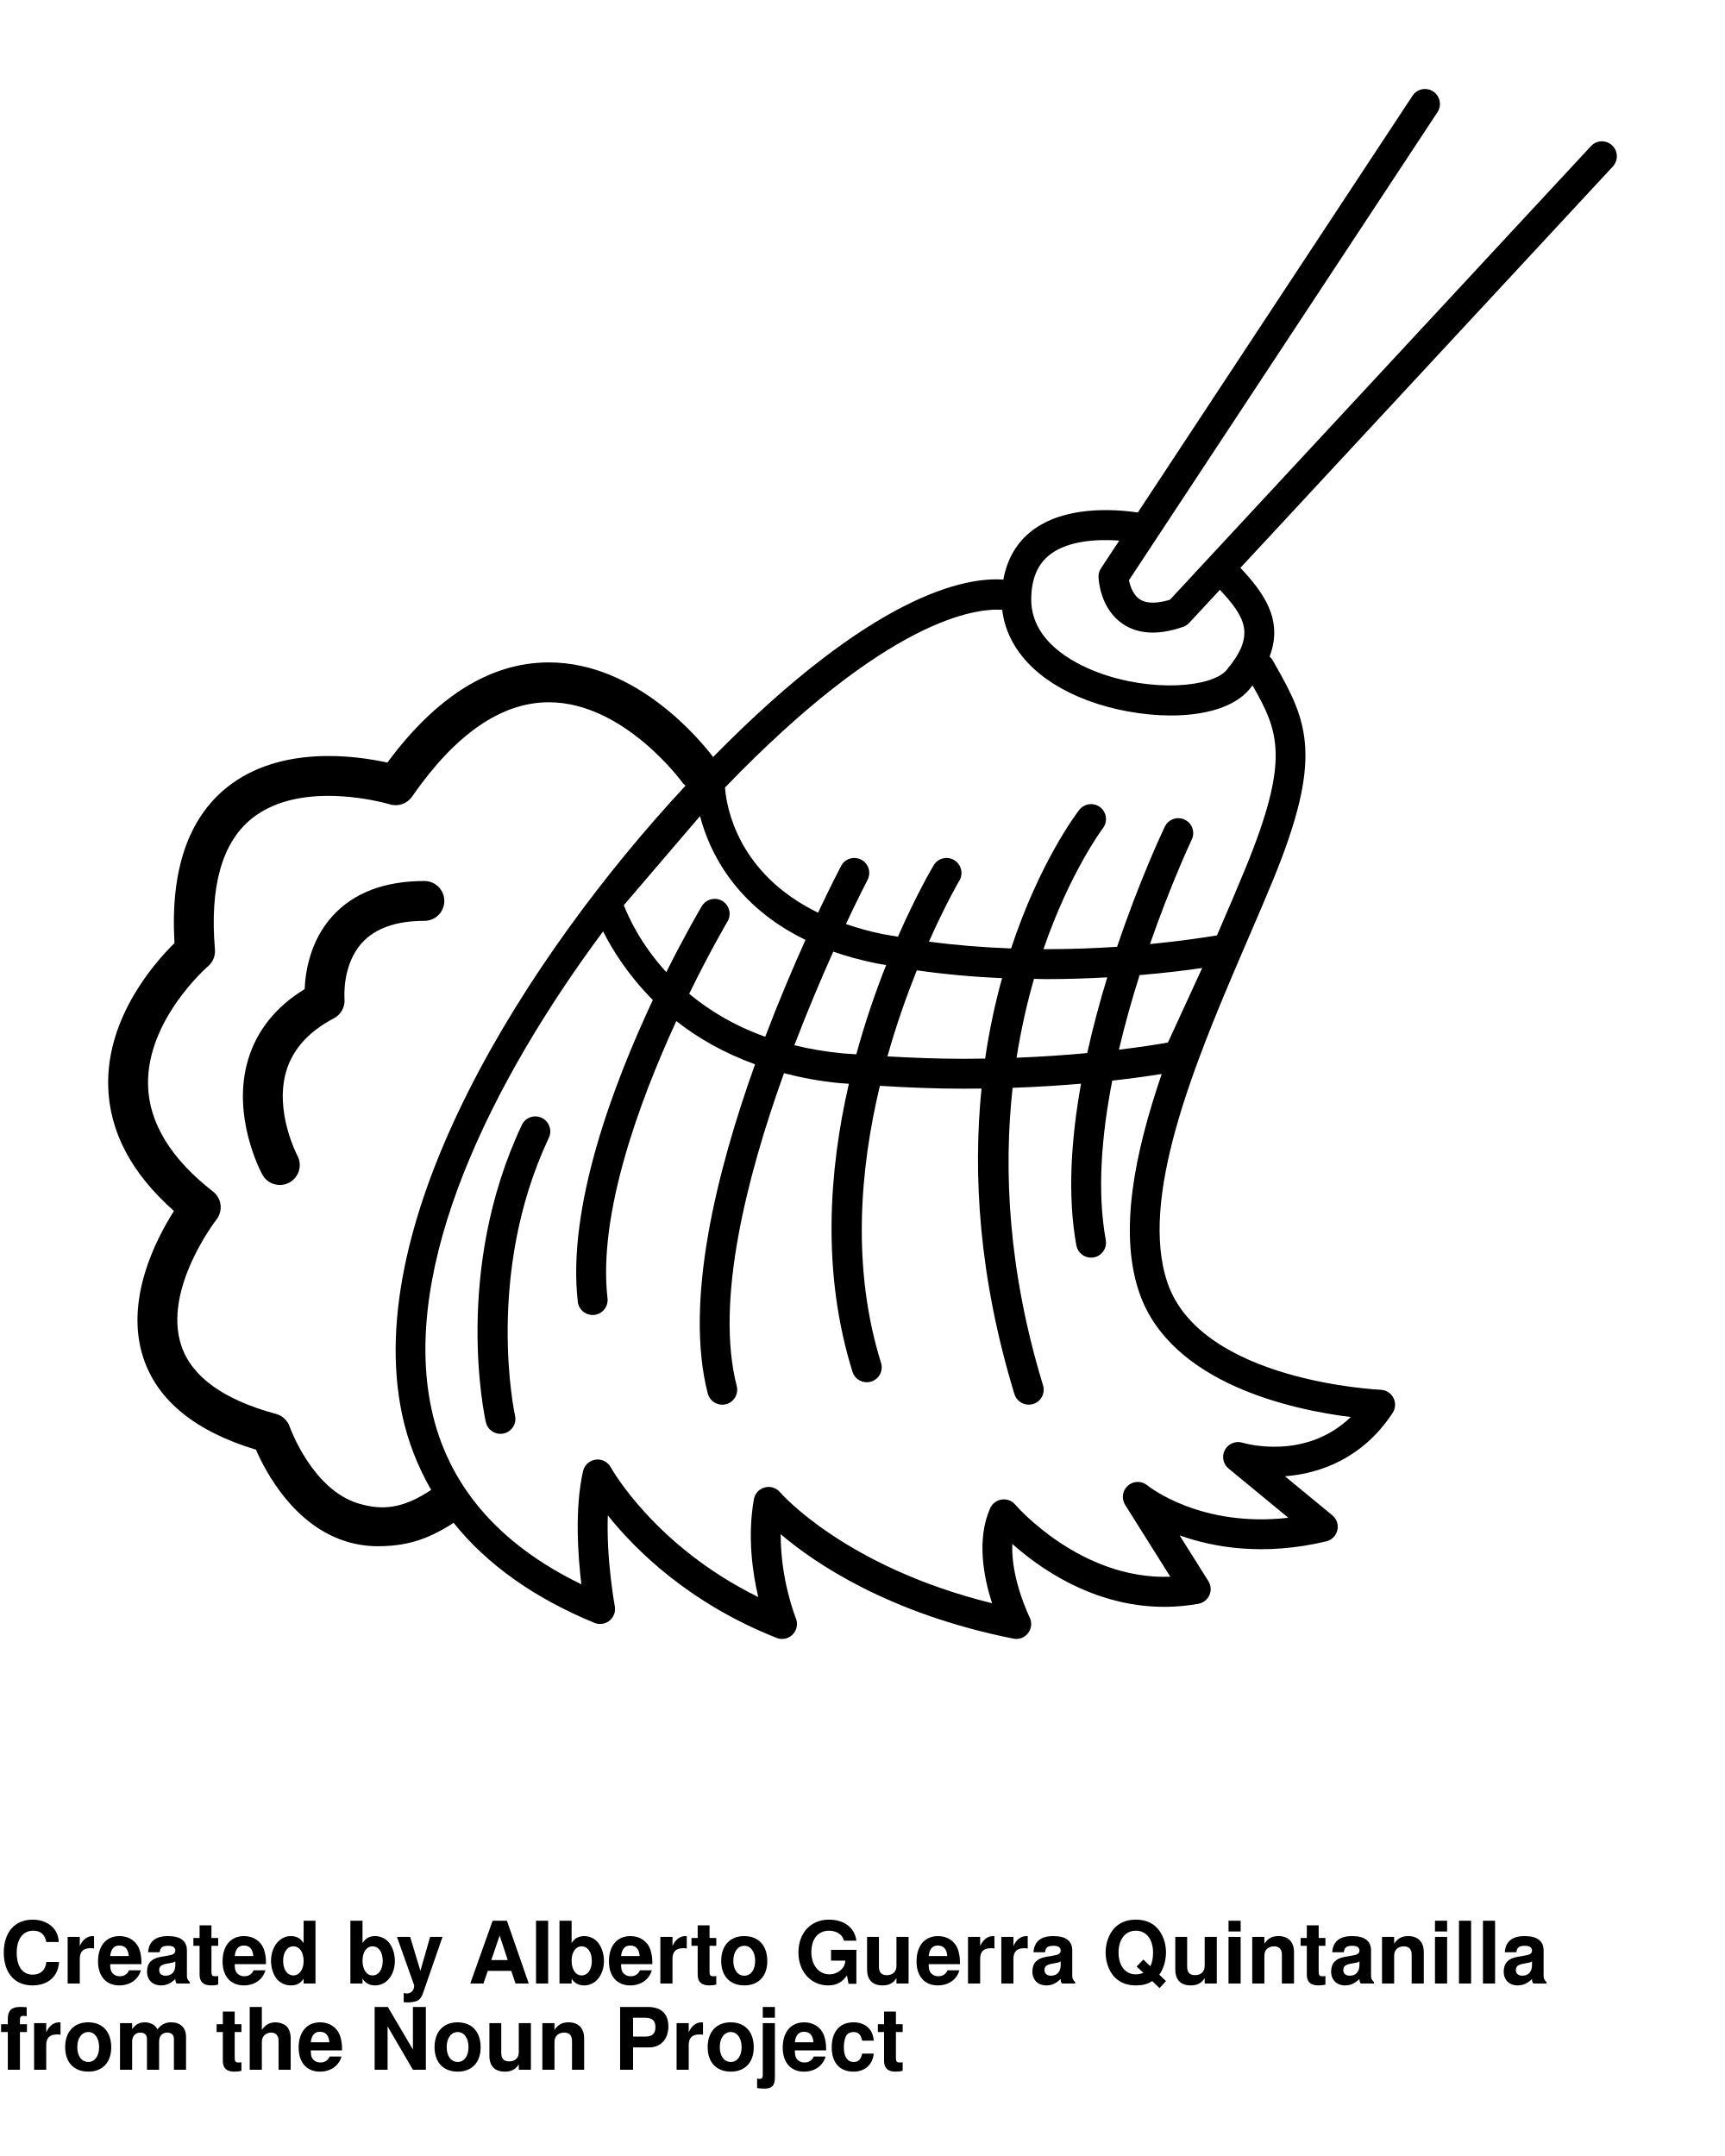
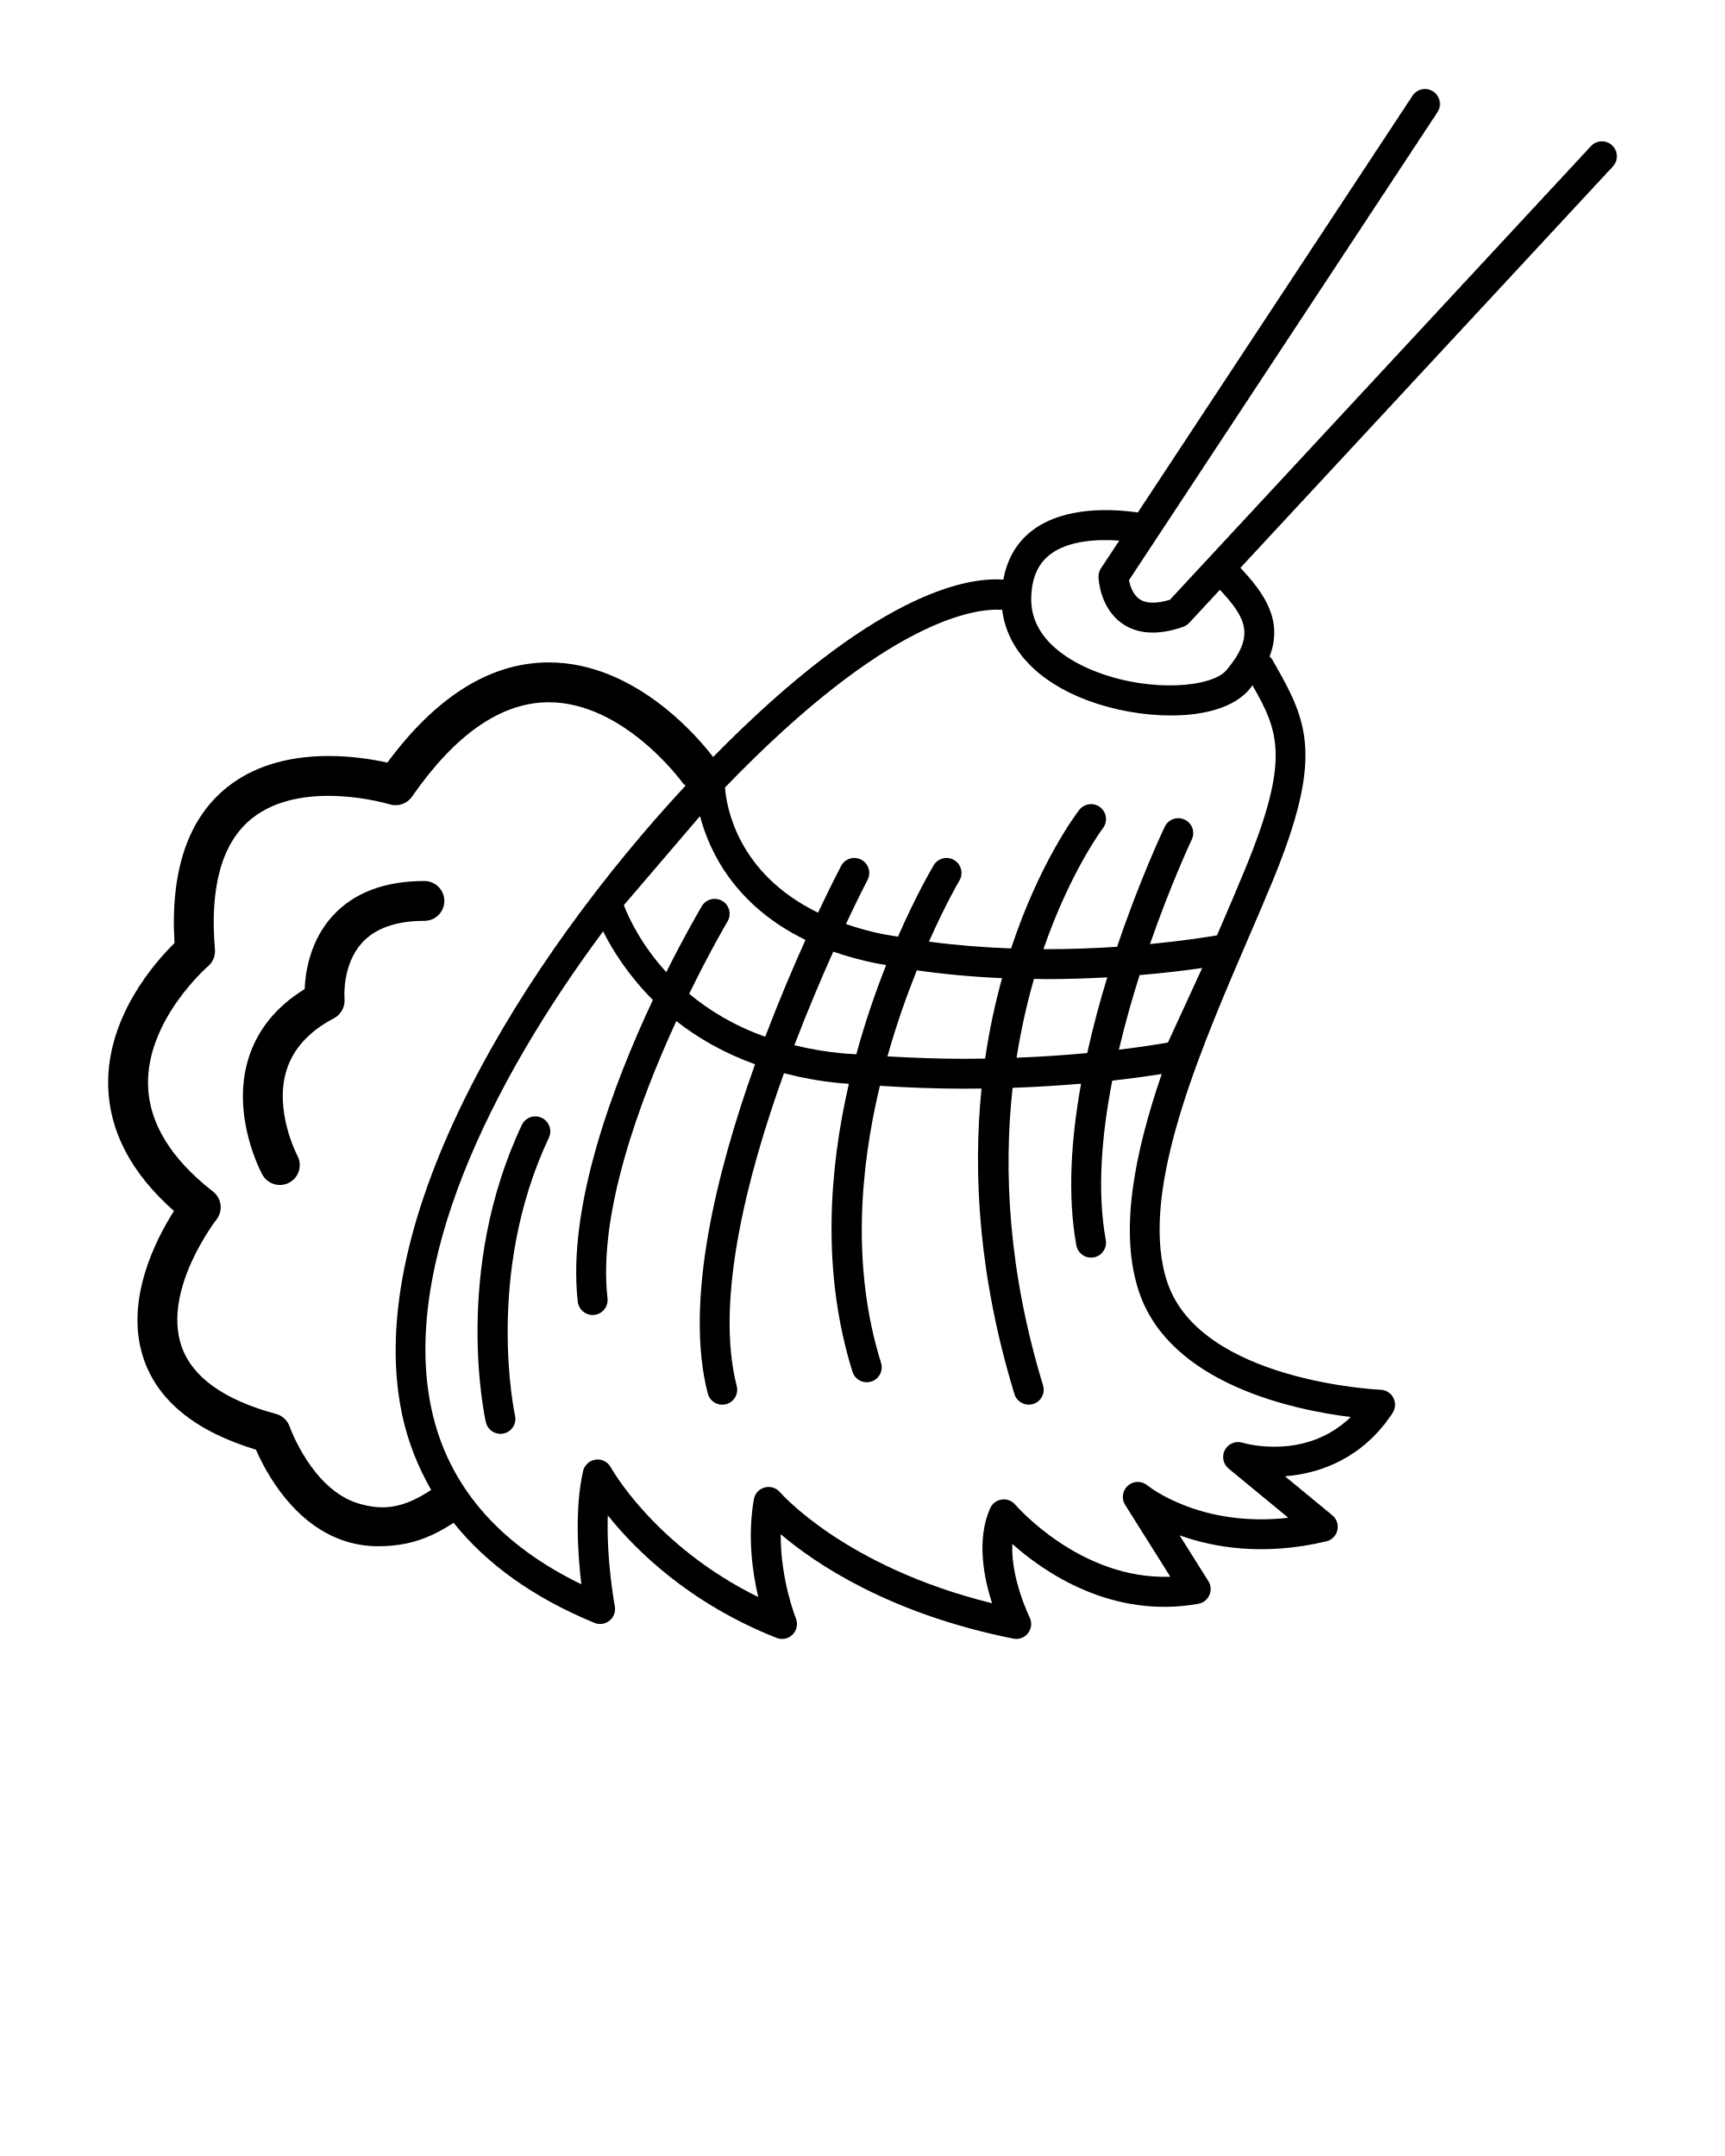
<svg xmlns="http://www.w3.org/2000/svg" version="1.1" x="0px" y="0px" viewBox="0 0 100 125" enable-background="new 0 0 100 100" xml:space="preserve">
  <g>
    <path d="M31.403,64.809c-0.435-0.205-0.951-0.018-1.153,0.416c-3.982,8.448-2.165,16.874-2.085,17.228   c0.09,0.404,0.448,0.678,0.846,0.678c0.062,0,0.125-0.006,0.189-0.021c0.467-0.104,0.761-0.567,0.657-1.034   c-0.019-0.082-1.771-8.195,1.961-16.112C32.021,65.53,31.835,65.013,31.403,64.809z" />
    <path d="M67.53,30.48L83.331,6.505c0.264-0.399,0.153-0.938-0.246-1.201c-0.402-0.264-0.938-0.153-1.201,0.248L65.961,29.713   c-1.463-0.211-4.265-0.374-6.127,1.049c-0.899,0.689-1.45,1.648-1.67,2.843c-2.171-0.16-7.521,0.812-16.824,10.285   c-0.698-0.922-4.407-5.485-9.524-5.485c-0.017,0-0.034,0-0.05,0c-3.346,0.02-6.475,1.973-9.31,5.809   c-1.816-0.404-6.22-1.037-9.302,1.438c-2.266,1.82-3.287,4.854-3.038,9.026c-1.119,1.097-3.93,4.262-3.845,8.266   c0.056,2.638,1.337,5.078,3.814,7.265c-1.047,1.643-2.878,5.186-1.773,8.525c0.816,2.466,3.011,4.252,6.526,5.315   c0.569,1.31,2.217,4.425,5.294,5.339c0.575,0.171,1.164,0.258,1.765,0.258c1.54,0,2.825-0.323,4.398-1.357   c1.918,2.392,4.626,4.343,8.164,5.8c0.294,0.122,0.63,0.07,0.877-0.128c0.246-0.202,0.363-0.521,0.305-0.832   c-0.007-0.035-0.496-2.695-0.406-5.271c1.602,2.005,4.71,5.094,9.781,7.102c0.104,0.041,0.212,0.062,0.32,0.062   c0.227,0,0.45-0.089,0.616-0.258c0.244-0.245,0.317-0.614,0.186-0.937c-0.011-0.027-0.897-2.235-0.879-4.876   c2.007,1.706,6.31,4.618,13.484,6.053c0.332,0.067,0.657-0.06,0.858-0.323c0.201-0.263,0.234-0.616,0.088-0.912   c-0.013-0.027-1.101-2.248-1.003-4.255c1.846,1.647,5.773,4.365,10.782,3.471c0.285-0.05,0.523-0.237,0.641-0.502   c0.118-0.264,0.095-0.567-0.058-0.812l-1.667-2.653c1.982,0.707,4.883,1.209,8.501,0.346c0.321-0.076,0.569-0.327,0.645-0.646   c0.074-0.321-0.041-0.656-0.294-0.865l-2.745-2.262c2.077-0.157,4.533-1.069,6.241-3.673c0.172-0.261,0.19-0.593,0.046-0.872   c-0.143-0.278-0.425-0.457-0.736-0.47c-0.104-0.005-10.408-0.476-12.361-6.203c-1.654-4.851,1.499-12.557,4.263-18.989l0.006-0.018   c0.002-0.001,0.002-0.002,0.002-0.003c0.127-0.296,0.255-0.594,0.38-0.885c0.526-1.215,1.026-2.384,1.477-3.479   c2.887-7.051,2.028-9.117,0.123-12.445l-0.172-0.303c-0.041-0.074-0.103-0.129-0.161-0.186c0.812-2.121-0.339-3.703-1.691-5.143   L93.5,9.651c0.324-0.351,0.304-0.899-0.046-1.225s-0.9-0.306-1.225,0.046L67.823,34.771c-0.578,0.175-1.289,0.285-1.757-0.03   c-0.38-0.257-0.553-0.765-0.618-1.102l1.353-2.053L67.53,30.48z M44.361,60.108c-1.825-0.65-3.265-1.54-4.408-2.49   c1.217-2.491,2.194-4.148,2.222-4.195c0.245-0.412,0.109-0.943-0.301-1.188c-0.412-0.242-0.942-0.109-1.188,0.301   c-0.106,0.18-0.966,1.637-2.06,3.826c-1.459-1.595-2.179-3.15-2.462-3.882l4.417-5.164c0.534,2.047,2.026,5.189,6.114,7.177   C45.984,56.07,45.167,57.992,44.361,60.108z M48.306,55.173c0.757,0.265,1.585,0.494,2.493,0.68   c0.185,0.036,0.384,0.063,0.572,0.099c-0.6,1.51-1.207,3.258-1.73,5.173c-0.251-0.021-0.508-0.028-0.759-0.051   c-1.023-0.094-1.958-0.261-2.832-0.474C46.83,58.559,47.622,56.698,48.306,55.173z M20.799,87.174   c-2.702-0.797-3.993-4.421-4.005-4.456c-0.125-0.362-0.42-0.641-0.791-0.741c-3.043-0.823-4.892-2.156-5.494-3.965   c-1.084-3.259,2.007-7.262,2.039-7.303c0.188-0.242,0.275-0.549,0.238-0.854c-0.038-0.305-0.194-0.582-0.437-0.771   c-2.449-1.91-3.717-3.987-3.767-6.177c-0.087-3.784,3.44-6.852,3.474-6.881c0.284-0.24,0.436-0.606,0.404-0.978   c-0.309-3.645,0.409-6.2,2.135-7.589c2.92-2.351,7.948-0.84,7.998-0.826c0.482,0.149,1.005-0.031,1.293-0.445   c2.5-3.61,5.152-5.451,7.883-5.472c0.016,0,0.031,0,0.046,0c4.367,0,7.73,4.631,7.763,4.678c0.046,0.064,0.11,0.103,0.166,0.154   c-9.251,9.952-18.834,25.134-16.434,36.462c0.335,1.579,0.914,3.028,1.684,4.372C23.346,87.479,22.17,87.576,20.799,87.174z    M66.04,74.929c1.817,5.326,8.963,6.818,12.265,7.228c-2.624,2.534-6.115,1.537-6.277,1.488c-0.392-0.123-0.823,0.054-1.02,0.419   c-0.194,0.364-0.106,0.816,0.215,1.08l3.462,2.852c-5.051,0.579-8.042-1.773-8.178-1.883c-0.327-0.267-0.805-0.261-1.122,0.023   c-0.318,0.281-0.387,0.75-0.16,1.111l2.619,4.168c-5.215,0.191-8.948-4.132-8.989-4.179c-0.191-0.227-0.485-0.34-0.785-0.297   c-0.294,0.043-0.546,0.232-0.669,0.505c-0.808,1.819-0.365,4.039,0.109,5.508c-8.533-2.105-12.253-6.393-12.292-6.438   C45,86.259,44.656,86.15,44.33,86.239c-0.324,0.087-0.57,0.354-0.627,0.685c-0.379,2.154-0.084,4.237,0.254,5.669   c-6.014-2.96-8.522-7.471-8.549-7.52c-0.172-0.318-0.528-0.5-0.88-0.446c-0.358,0.049-0.647,0.314-0.728,0.666   c-0.489,2.153-0.3,4.867-0.098,6.56c-4.835-2.345-7.758-5.771-8.697-10.2c-1.747-8.245,3.397-18.824,9.958-27.655   c0.523,1.049,1.438,2.526,2.883,3.979c-2.274,4.845-4.983,11.986-4.351,17.495c0.051,0.442,0.425,0.768,0.86,0.768   c0.034,0,0.067-0.002,0.1-0.005c0.476-0.056,0.817-0.483,0.763-0.96c-0.562-4.894,1.853-11.431,3.989-16.077   c1.219,0.965,2.732,1.843,4.564,2.508c-2.241,6.258-4.106,13.772-2.742,19.084c0.102,0.392,0.454,0.651,0.839,0.651   c0.071,0,0.144-0.009,0.217-0.026c0.463-0.121,0.743-0.592,0.624-1.056c-1.259-4.9,0.565-12.097,2.739-18.137   c1.011,0.26,2.087,0.47,3.277,0.579c0.16,0.015,0.326,0.019,0.486,0.032c-1.155,5.004-1.593,10.926,0.208,16.699   c0.117,0.371,0.458,0.608,0.829,0.608c0.086,0,0.171-0.013,0.257-0.04c0.459-0.143,0.713-0.629,0.569-1.086   c-1.711-5.485-1.226-11.22-0.067-16.06c1.606,0.099,3.223,0.166,4.845,0.166c0.358,0,0.702-0.004,1.048-0.008   c-0.499,4.941-0.171,10.896,1.907,17.714c0.115,0.373,0.459,0.613,0.832,0.613c0.083,0,0.167-0.013,0.253-0.038   c0.457-0.139,0.715-0.623,0.575-1.081c-2.022-6.632-2.294-12.447-1.766-17.25c1.463-0.053,2.789-0.139,3.969-0.24   c-0.575,3.193-0.801,6.475-0.273,9.374c0.076,0.418,0.44,0.711,0.85,0.711c0.054,0,0.105-0.004,0.157-0.013   c0.472-0.085,0.783-0.537,0.699-1.008c-0.512-2.81-0.244-6.069,0.376-9.242c1.216-0.136,2.188-0.277,2.868-0.387   C65.774,66.859,64.848,71.428,66.04,74.929z M51.446,61.247c0.522-1.859,1.124-3.544,1.703-4.99   c1.579,0.227,3.229,0.379,4.942,0.454c-0.393,1.416-0.734,2.972-0.981,4.664c-0.412,0.008-0.829,0.012-1.259,0.012   C54.378,61.387,52.909,61.329,51.446,61.247z M58.932,61.324c0.262-1.667,0.614-3.195,1.011-4.572   c0.232,0.003,0.459,0.015,0.693,0.015c1.262,0,2.449-0.042,3.553-0.103c-0.424,1.385-0.825,2.866-1.162,4.39   C61.828,61.166,60.455,61.265,58.932,61.324z M67.706,60.443c-0.52,0.094-1.497,0.253-2.842,0.416   c0.354-1.508,0.769-2.967,1.2-4.324c1.484-0.126,2.727-0.28,3.628-0.413L67.706,60.443z M72.608,39.733   c1.524,2.677,2.192,4.261-0.406,10.605c-0.444,1.087-0.942,2.246-1.463,3.451c-0.062,0.145-0.127,0.294-0.189,0.441   c-0.662,0.112-2.039,0.326-3.885,0.505c1.228-3.525,2.395-6,2.422-6.058c0.207-0.433,0.025-0.95-0.408-1.156   c-0.432-0.205-0.947-0.023-1.156,0.409c-0.121,0.257-1.451,3.068-2.763,6.962c-1.255,0.084-2.645,0.139-4.124,0.139   c-0.05,0-0.098-0.003-0.146-0.003c1.542-4.463,3.404-6.955,3.447-7.01c0.291-0.379,0.221-0.924-0.158-1.216   c-0.378-0.292-0.921-0.22-1.216,0.156c-0.188,0.244-2.311,3.069-3.949,8.03c-1.65-0.06-3.239-0.19-4.762-0.395   c0.965-2.173,1.737-3.496,1.765-3.539c0.244-0.412,0.108-0.944-0.303-1.189c-0.414-0.245-0.943-0.109-1.188,0.302   c-0.113,0.19-1.009,1.718-2.071,4.141c-0.304-0.054-0.615-0.098-0.913-0.157c-0.771-0.157-1.456-0.358-2.102-0.578   c0.734-1.566,1.231-2.517,1.253-2.56c0.221-0.424,0.059-0.948-0.366-1.17c-0.422-0.224-0.948-0.061-1.168,0.364   c-0.091,0.17-0.605,1.162-1.335,2.708c-4.662-2.271-5.312-6.124-5.395-7.256c9.466-9.821,14.554-10.41,16.07-10.303   c0.269,2.262,2.017,4.149,4.928,5.245c1.483,0.558,3.23,0.881,4.852,0.881c1.925,0,3.669-0.458,4.562-1.529   C72.502,39.879,72.551,39.808,72.608,39.733z M71.107,38.845c-0.847,1.015-4.365,1.304-7.472,0.134   c-1.466-0.552-3.916-1.846-3.853-4.325c0.026-1.145,0.387-1.966,1.102-2.513c1.035-0.793,2.689-0.893,4.002-0.799l-1.062,1.609   c-0.099,0.15-0.149,0.328-0.142,0.509c0.007,0.184,0.104,1.823,1.398,2.708c0.497,0.339,1.08,0.508,1.744,0.508   c0.536,0,1.125-0.11,1.764-0.333c0.134-0.047,0.257-0.126,0.351-0.229l1.78-1.919C72.277,35.866,72.756,36.867,71.107,38.845z" />
    <path d="M25.758,52.234c0-0.639-0.518-1.155-1.156-1.155c-2.314,0-4.108,0.685-5.332,2.037c-1.292,1.427-1.566,3.219-1.609,4.229   c-1.663,1.024-2.763,2.389-3.27,4.062c-1.001,3.301,0.743,6.558,0.817,6.693c0.209,0.386,0.606,0.603,1.015,0.603   c0.187,0,0.377-0.045,0.553-0.141c0.56-0.306,0.766-1.008,0.46-1.566c-0.014-0.028-1.346-2.572-0.634-4.919   c0.382-1.259,1.31-2.282,2.756-3.04c0.414-0.217,0.655-0.668,0.614-1.134c-0.001-0.02-0.16-1.956,1.022-3.249   c0.768-0.839,1.981-1.265,3.606-1.265C25.241,53.39,25.758,52.874,25.758,52.234z" />
  </g>
-   <text x="0" y="115" fill="#000000" font-size="5px" font-weight="bold" font-family="'Helvetica Neue', Helvetica, Arial-Unicode, Arial, Sans-serif">Created by Alberto Guerra Quintanilla</text>
-   <text x="0" y="120" fill="#000000" font-size="5px" font-weight="bold" font-family="'Helvetica Neue', Helvetica, Arial-Unicode, Arial, Sans-serif">from the Noun Project</text>
</svg>
